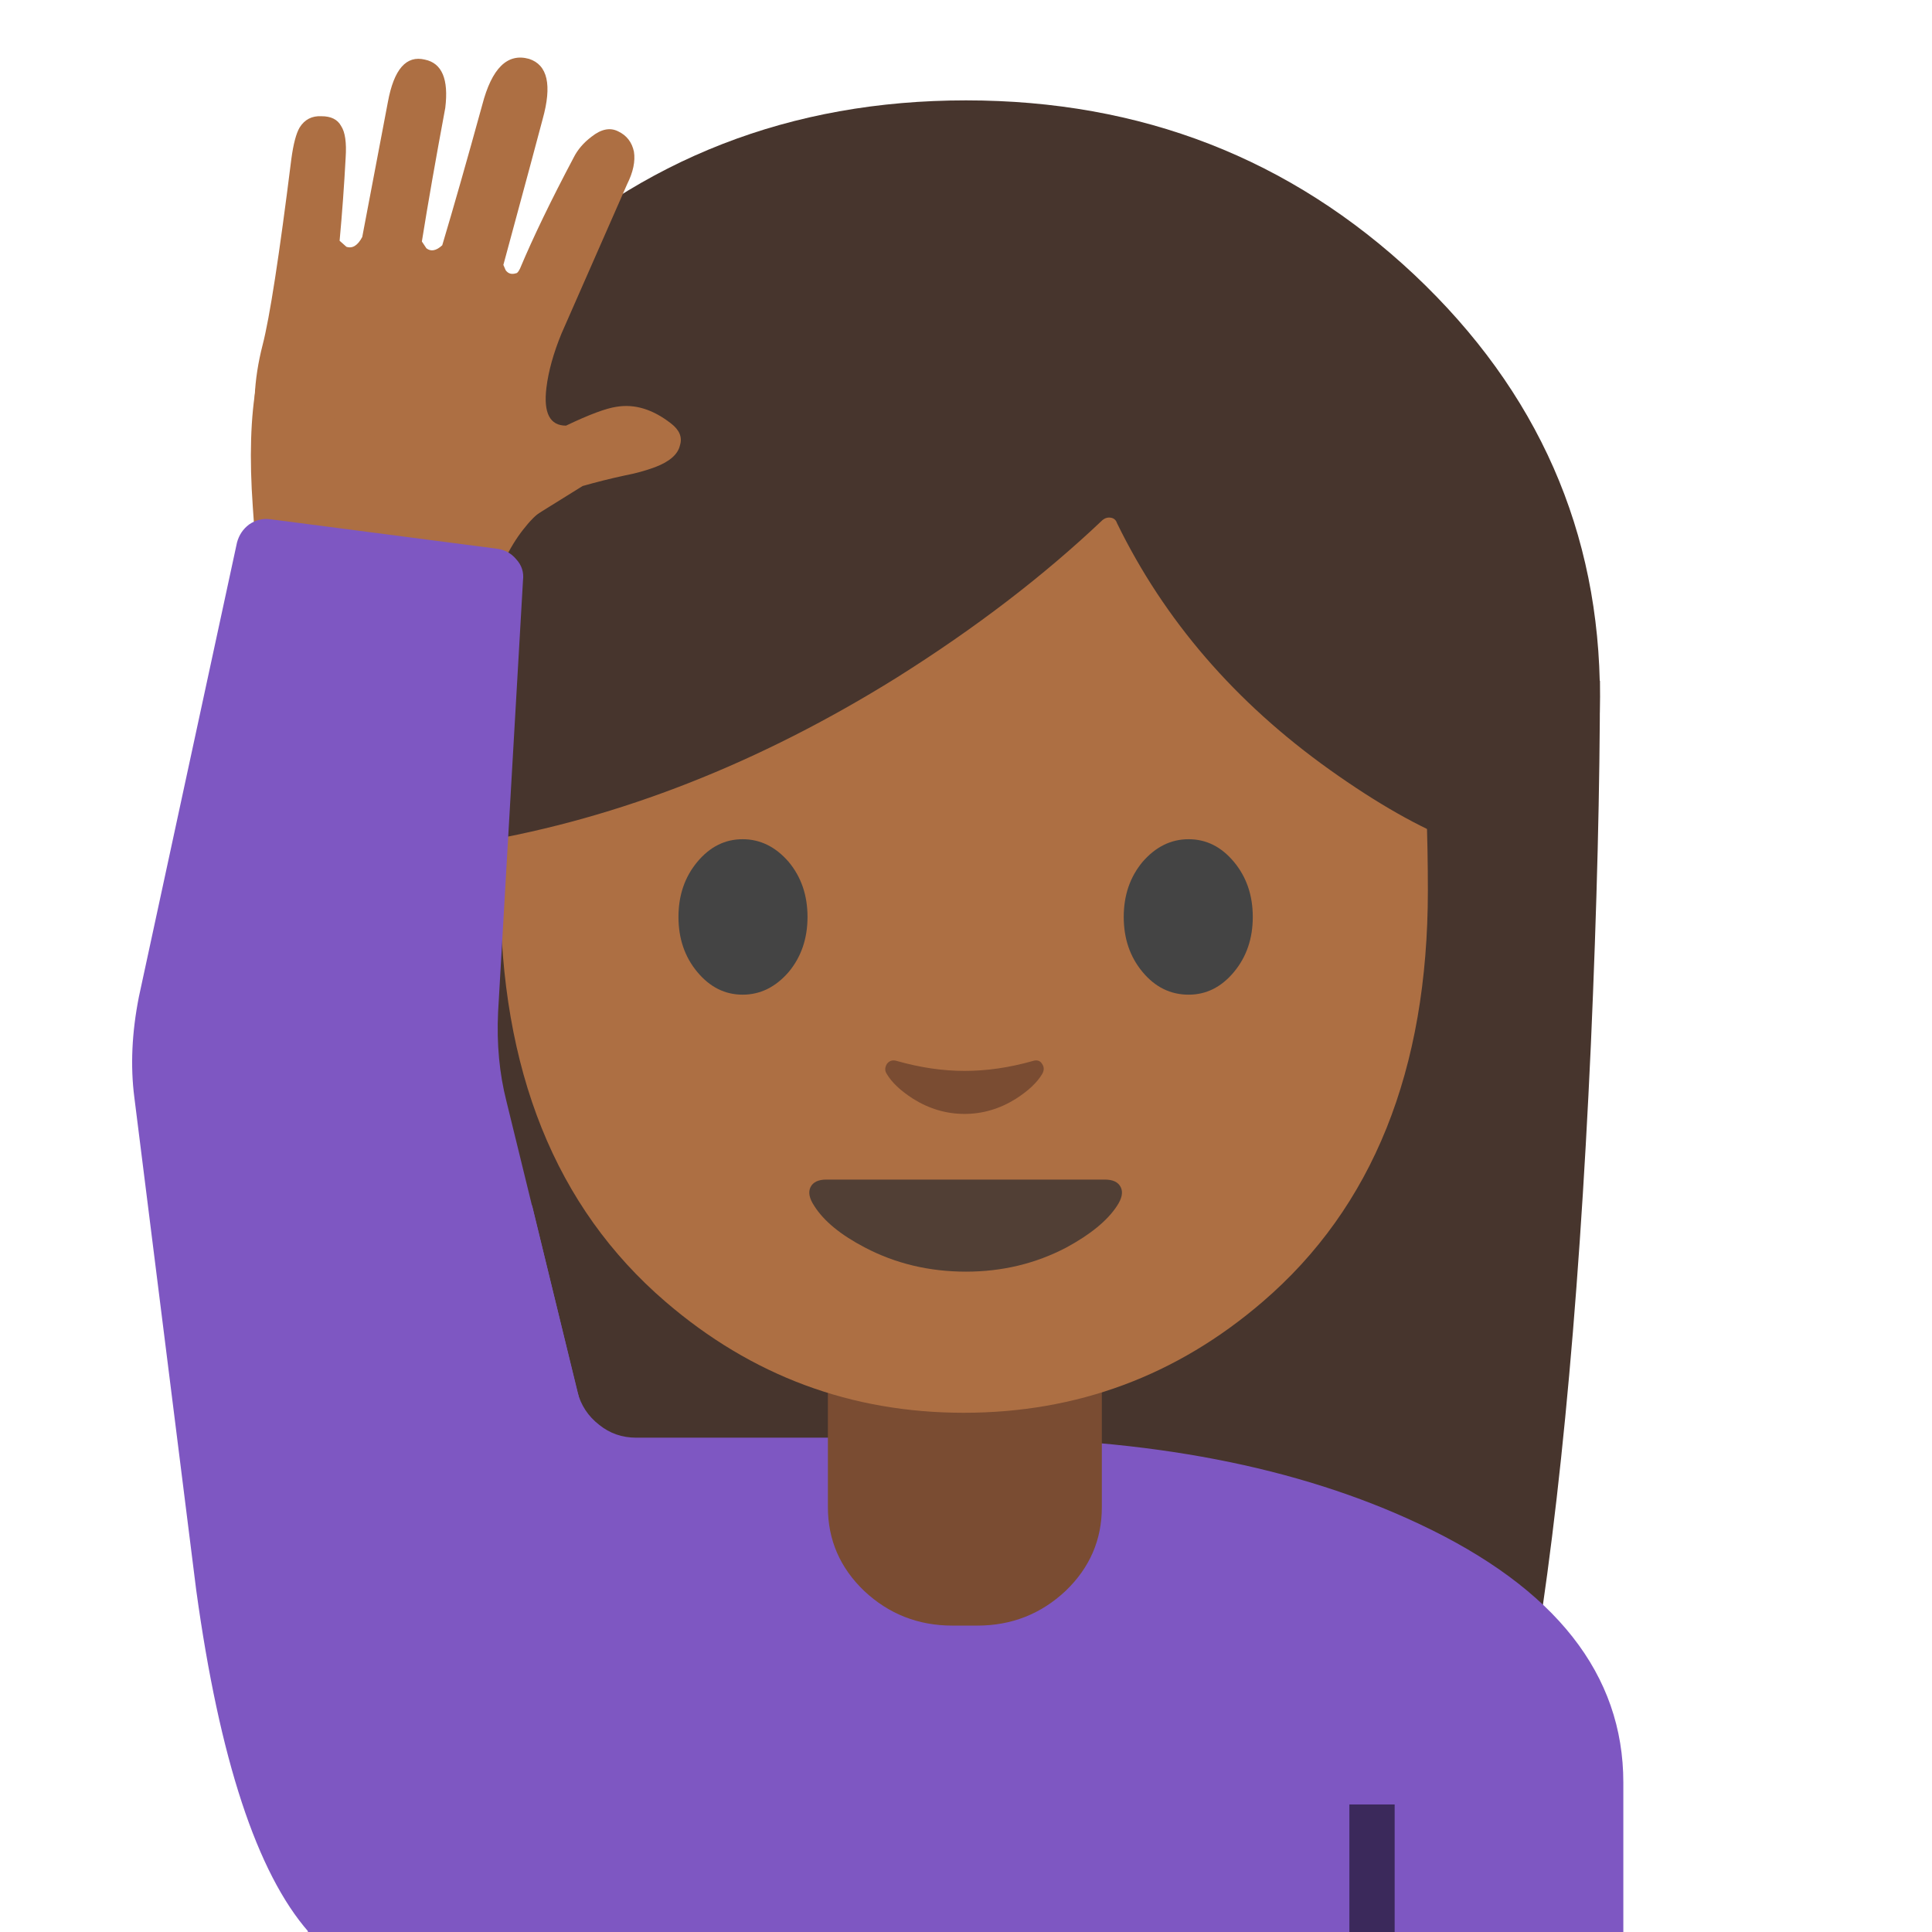
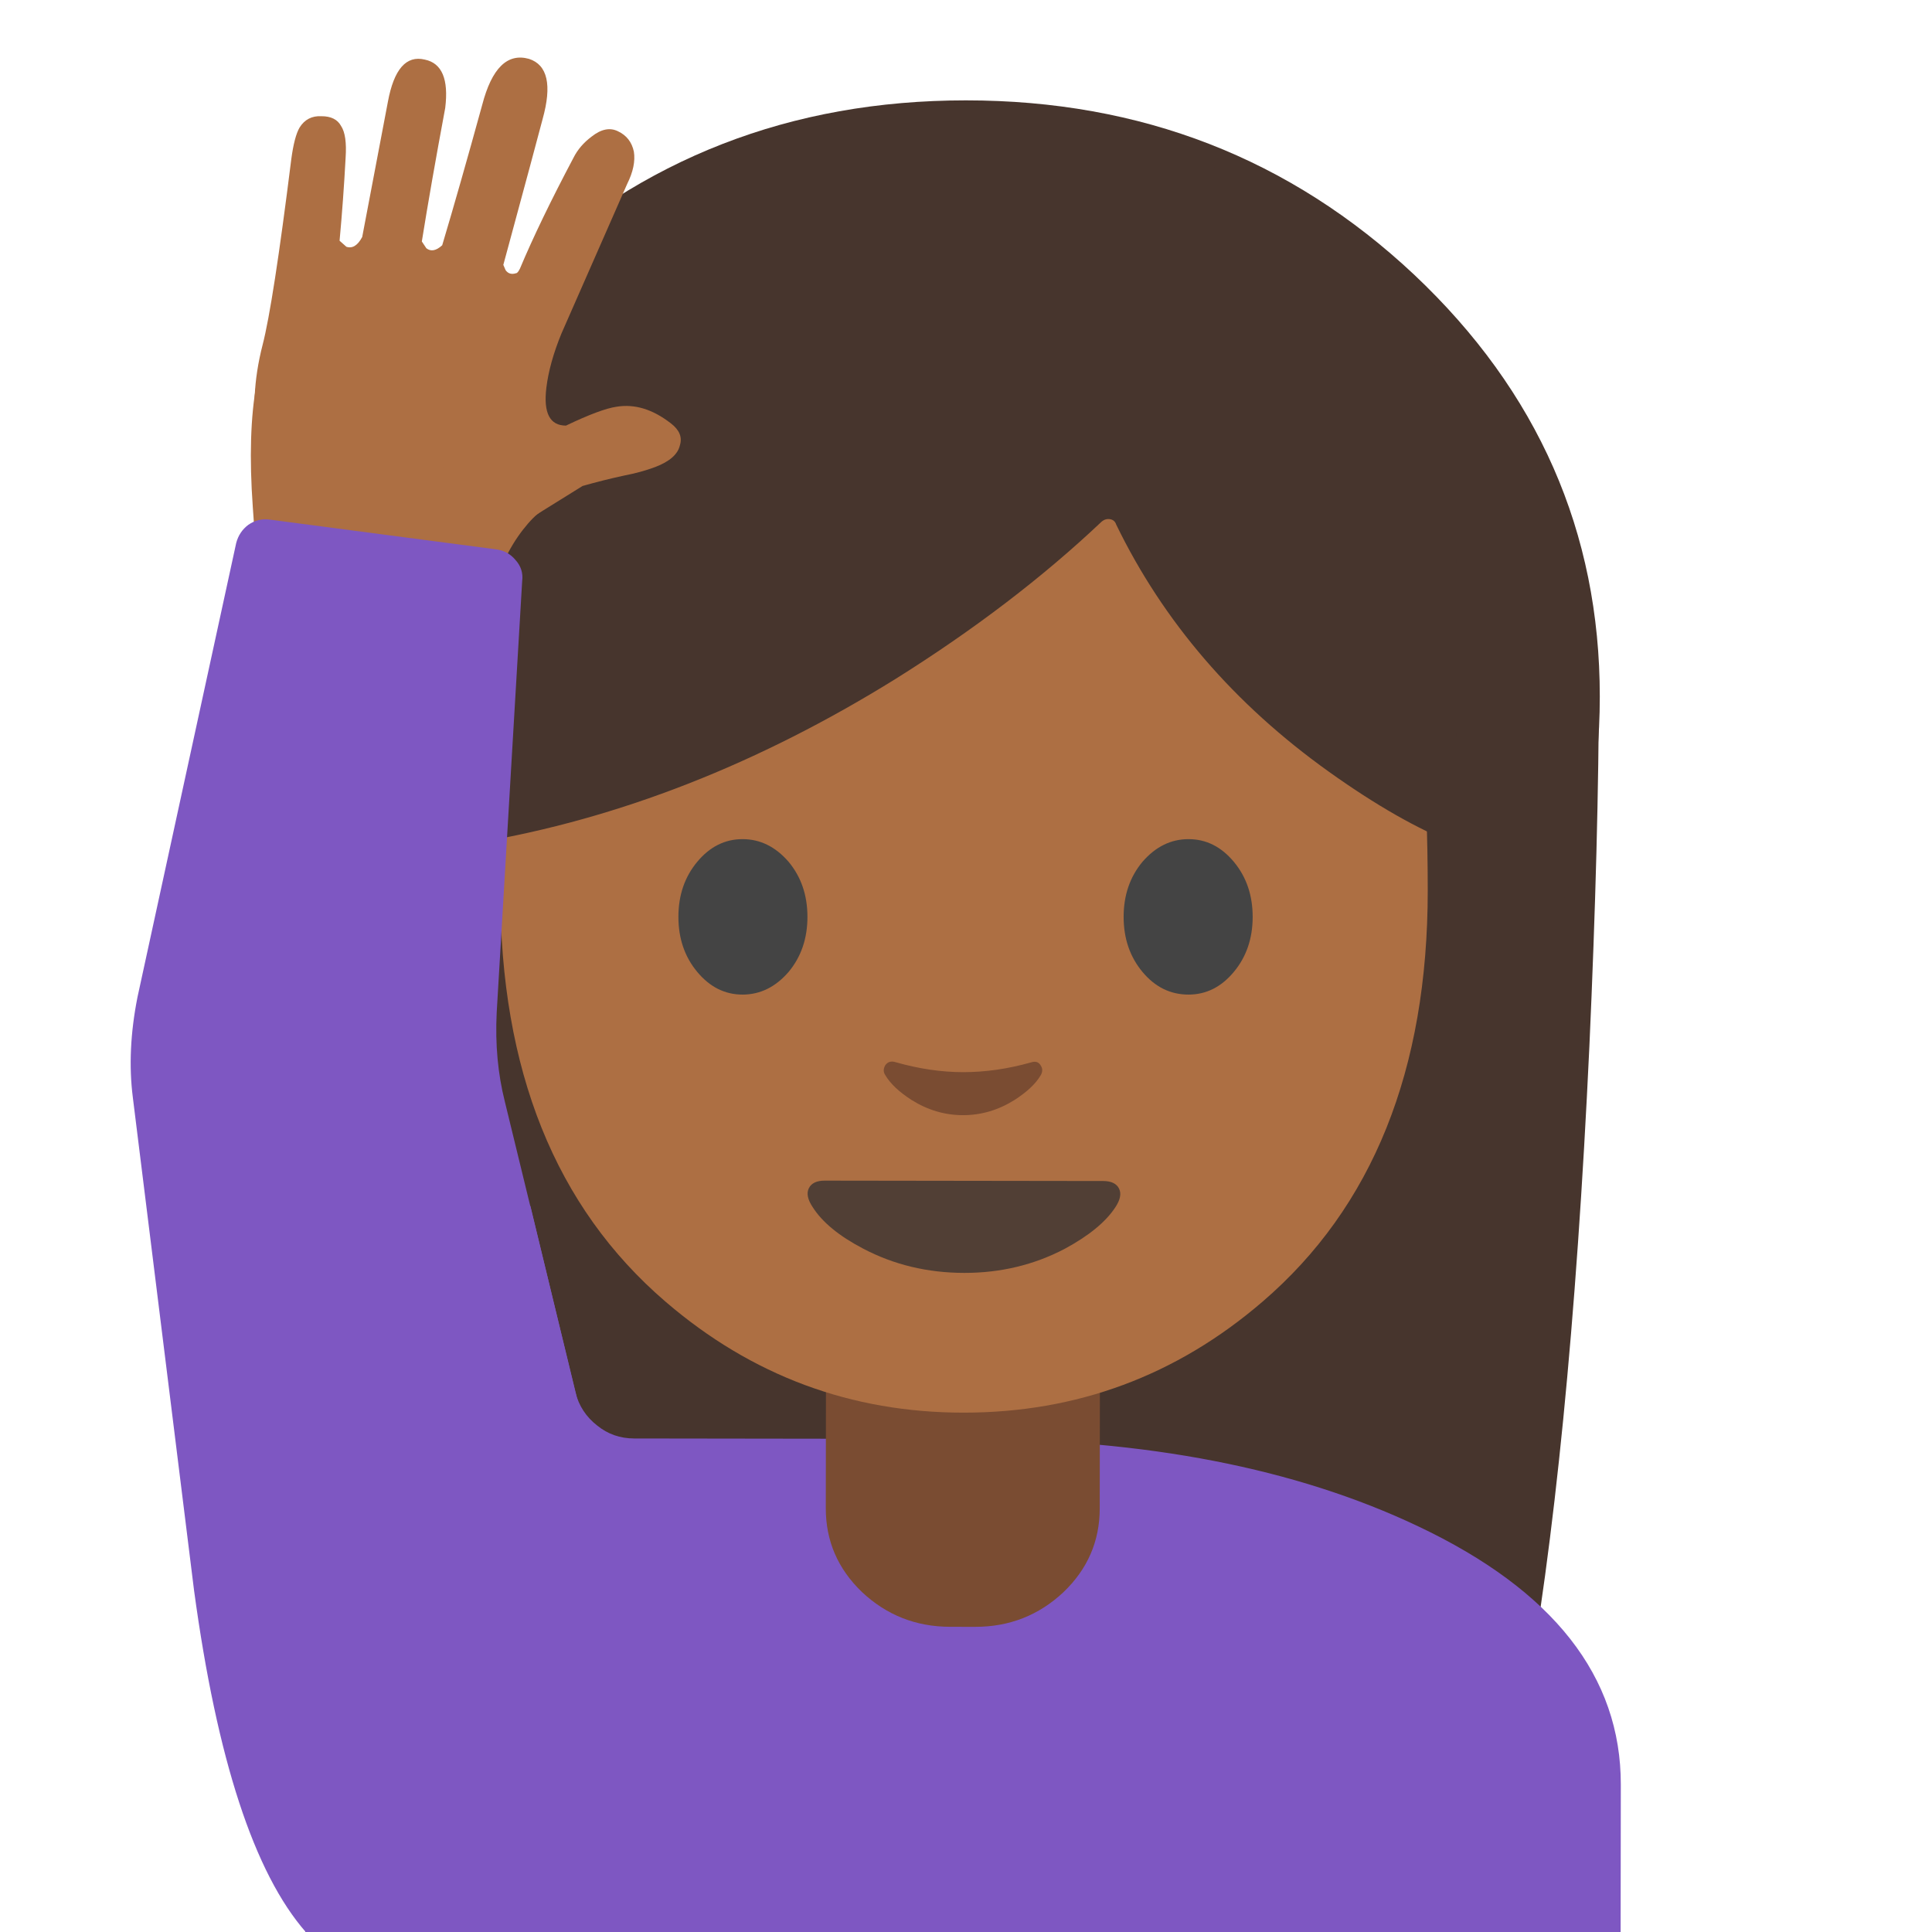
- <svg xmlns="http://www.w3.org/2000/svg" xmlns:xlink="http://www.w3.org/1999/xlink" preserveAspectRatio="none" viewBox="0 0 128 128">
+ <svg xmlns="http://www.w3.org/2000/svg" xmlns:xlink="http://www.w3.org/1999/xlink" preserveAspectRatio="none" viewBox="0 0 72 72">
  <defs>
    <path id="a" fill="#47352D" d="M105.4 69.2q.6-13.7.6-24.1l-84 .3q0 11.45.8 25.7 1.65 28.5 5.7 42.45l72.6-.3q3.05-16.65 4.3-44.05z" />
    <path id="b" fill="#47352D" d="M106 46.15q0-16.35-12.3-27.95Q81.4 6.65 64 6.65T34.3 18.2Q22 29.75 22 46.15 22 62.5 34.3 74.1 46.6 85.65 64 85.65q17.35 0 29.7-11.55Q106 62.5 106 46.15z" />
-     <path id="c" fill="#7E57C2" d="M20.4 118.1v9.9h87.15v-9.9q0-10.75-13.45-17.1-12.15-5.75-29.8-5.75-18.05.05-30.1 5.45-13.8 6.15-13.8 17.4z" />
-     <path id="d" fill="#7E57C2" d="M38.25 92.2l-3-12.35-9.15 15.4v13.55h38.2V95.25H42.15q-1.4 0-2.45-.85-1.1-.85-1.45-2.2z" />
-     <path id="e" fill="#020202" fill-opacity=".537" d="M3 0H0v8.45h3V0z" />
-     <path id="f" fill="#7A4C32" d="M73 90.25H54.85v9.6q0 3.25 2.4 5.55 2.45 2.3 5.85 2.3h1.65q3.4 0 5.85-2.3 2.4-2.3 2.4-5.55v-9.6z" />
-     <path id="g" fill="#AD6F43" d="M83.65 86.25Q94.6 76.85 94.6 59q0-21.85-6.25-32.65Q81 13.6 63.85 13.6t-24.5 12.75q-6.2 10.8-6.2 32.65 0 17.85 10.95 27.25 8.55 7.35 19.75 7.35 11.25 0 19.8-7.35z" />
-     <path id="h" fill="#513F35" d="M54.75 78.15q-.8 0-1.05.5t.25 1.25q.95 1.5 3.35 2.75 3.05 1.6 6.7 1.6 3.6 0 6.65-1.6 2.4-1.3 3.35-2.75.5-.75.25-1.25t-1.05-.5H54.75z" />
-     <path id="i" fill="#7A4C32" d="M69.05 70.5q-.2-.35-.65-.2-2.3.65-4.5.65-2.15 0-4.45-.65-.45-.15-.7.2-.2.35 0 .65.5.85 1.75 1.65 1.6 1 3.4 1 1.8 0 3.4-1 1.25-.8 1.75-1.65.2-.35 0-.65z" />
-     <path id="j" fill="#47352D" d="M96.55 26.6q-2.4-4.85-7.65-9.7-10.5-9.7-24.8-9.7t-24.8 9.5q-5.25 4.7-7.65 9.45V55.8q14.1-2.4 27.75-10.9 7.8-4.9 13.65-10.45.25-.2.55-.15.3.05.4.35Q78.7 44.3 88.1 51q4.7 3.35 8.45 4.8V26.6z" />
-     <path id="k" fill="#AD6F43" d="M44.45 28.05q-1.8-1.4-3.6-1.1-1.05.15-3.35 1.25-1.6 0-1.3-2.5.2-1.65 1-3.6l4.35-9.9q.6-1.2.45-2.15-.2-.95-1.05-1.35-.8-.4-1.75.35-.8.6-1.2 1.4-2.25 4.25-3.55 7.35-.15.3-.25.3-.45.15-.7-.2l-.15-.35q2.25-8.3 2.6-9.65.95-3.4-.9-4-2.15-.6-3.1 3.05-1.5 5.45-2.65 9.3-.6.55-1.05.2l-.3-.45q.6-3.75 1.55-8.85.35-2.85-1.35-3.2-1.85-.45-2.45 2.8L24 15.7q-.45.85-1.05.65l-.45-.4q.25-2.7.4-5.5.1-1.5-.3-2.1-.35-.65-1.3-.65-.95-.05-1.45.75-.35.6-.55 2.1-1.2 9.6-1.9 12.3-.9 3.5-.3 6.65.5 3.05 2.1 4.35 2.3 1.85 5.4 2.65 3.25.8 6.45.1 1.05-.25 3.85-2.1.15-.1 3.7-2.3 1.4-.4 2.8-.7 1.05-.2 2-.55 1.45-.55 1.65-1.45.25-.8-.6-1.45z" />
-     <path id="l" fill="#AD6F43" d="M34.65 35.1q.7-.9 1.25-1.25L17 25.4q-.6 3.3-.25 8.2.15 2.5.45 4.3l15.35 1.65q.7-2.65 2.1-4.45z" />
-     <path id="m" fill="#7E57C2" d="M16.5 34.75q-.6.45-.8 1.2l-6.5 30.1q-.7 3.55-.3 6.65l4.1 32.65q2.31 16.79 7.45 22.65h23l-4.5-33-5.4-22.05q-.7-2.75-.55-5.9l1.65-28.6q.1-.8-.45-1.4-.5-.6-1.3-.7l-15-1.95q-.75-.1-1.4.35z" />
-     <path id="n" fill="#444" d="M52.25 64.4q1.25-1.5 1.25-3.65t-1.25-3.65q-1.3-1.5-3.05-1.5-1.75 0-3 1.5t-1.25 3.65q0 2.15 1.25 3.65t3 1.5q1.75 0 3.05-1.5z" />
-     <path id="o" fill="#444" d="M81.75 64.4Q83 62.9 83 60.75t-1.25-3.65q-1.25-1.5-3-1.5t-3.05 1.5q-1.25 1.5-1.25 3.65t1.25 3.65q1.25 1.5 3.05 1.5 1.75 0 3-1.5z" />
+     <path id="c" fill="#7E57C2" d="M34.2 100.7q-13.8 6.15-13.8 17.4v9.9h87.15v-9.9q0-10.75-13.45-17.1-12.15-5.75-29.8-5.75-18.05.05-30.1 5.45z" />
+     <path id="d" fill="#7E57C2" d="M39.7 94.4q-1.1-.85-1.45-2.2l-3-12.35-9.15 15.4v13.55h38.2V95.25H42.15q-1.4 0-2.45-.85z" />
+     <path id="e" fill="#7A4C32" d="M73 90.25H54.85v9.6q0 3.25 2.4 5.55 2.45 2.3 5.85 2.3h1.65q3.4 0 5.85-2.3 2.4-2.3 2.4-5.55v-9.6z" />
+     <path id="f" fill="#AD6F43" d="M83.65 86.25Q94.6 76.85 94.6 59q0-21.85-6.25-32.65Q81 13.6 63.85 13.6t-24.5 12.75q-6.2 10.8-6.2 32.65 0 17.85 10.95 27.25 8.55 7.35 19.75 7.35 11.25 0 19.8-7.35z" />
+     <path id="g" fill="#513F35" d="M54.75 78.15q-.8 0-1.05.5t.25 1.25q.95 1.5 3.35 2.75 3.05 1.6 6.7 1.6 3.6 0 6.65-1.6 2.4-1.3 3.35-2.75.5-.75.25-1.25t-1.05-.5H54.75z" />
+     <path id="h" fill="#7A4C32" d="M69.05 70.5q-.2-.35-.65-.2-2.3.65-4.5.65-2.15 0-4.45-.65-.45-.15-.7.2-.2.35 0 .65.5.85 1.75 1.65 1.6 1 3.4 1 1.8 0 3.4-1 1.25-.8 1.75-1.65.2-.35 0-.65z" />
+     <path id="i" fill="#47352D" d="M96.55 26.6q-2.4-4.85-7.65-9.7-10.5-9.7-24.8-9.7t-24.8 9.5q-5.25 4.7-7.65 9.45V55.8q14.1-2.4 27.75-10.9 7.8-4.9 13.65-10.45.25-.2.55-.15.3.05.4.35Q78.7 44.3 88.1 51q4.7 3.35 8.45 4.8V26.6z" />
+     <path id="j" fill="#AD6F43" d="M45.05 29.5q.25-.8-.6-1.45-1.8-1.4-3.6-1.1-1.05.15-3.35 1.25-1.6 0-1.3-2.5.2-1.65 1-3.6l4.35-9.9q.6-1.2.45-2.15-.2-.95-1.05-1.35-.8-.4-1.75.35-.8.6-1.2 1.4-2.25 4.25-3.55 7.35-.15.3-.25.3-.45.15-.7-.2l-.15-.35q2.25-8.3 2.6-9.65.95-3.4-.9-4-2.15-.6-3.1 3.05-1.5 5.45-2.65 9.3-.6.55-1.05.2l-.3-.45q.6-3.75 1.55-8.85.35-2.85-1.35-3.2-1.85-.45-2.45 2.8L24 15.7q-.45.85-1.05.65l-.45-.4q.25-2.7.4-5.5.1-1.5-.3-2.1-.35-.65-1.3-.65-.95-.05-1.45.75-.35.6-.55 2.1-1.2 9.6-1.9 12.3-.9 3.5-.3 6.65.5 3.05 2.1 4.35 2.3 1.85 5.4 2.65 3.25.8 6.45.1 1.05-.25 3.85-2.1.15-.1 3.7-2.3 1.4-.4 2.8-.7 1.05-.2 2-.55 1.45-.55 1.65-1.45z" />
+     <path id="k" fill="#AD6F43" d="M35.9 33.85L17 25.4q-.6 3.3-.25 8.2.15 2.5.45 4.3l15.35 1.65q.7-2.65 2.1-4.45.7-.9 1.25-1.25z" />
+     <path id="l" fill="#7E57C2" d="M16.5 34.75q-.6.45-.8 1.2l-6.5 30.1q-.7 3.55-.3 6.65l4.1 32.65q2.3 16.8 7.45 22.65H43.5l-4.55-33-5.4-22.05q-.7-2.75-.55-5.9l1.65-28.6q.1-.8-.45-1.4-.5-.6-1.3-.7l-15-1.95q-.75-.1-1.4.35z" />
+     <path id="m" fill="#444" d="M53.5 60.75q0-2.15-1.25-3.65-1.3-1.5-3.05-1.5-1.75 0-3 1.5t-1.25 3.65q0 2.15 1.25 3.65t3 1.5q1.75 0 3.05-1.5 1.25-1.5 1.25-3.65z" />
+     <path id="n" fill="#444" d="M83 60.75q0-2.15-1.25-3.65t-3-1.5q-1.75 0-3.05 1.5-1.25 1.5-1.25 3.65t1.25 3.65q1.25 1.5 3.05 1.5 1.75 0 3-1.5T83 60.75z" />
  </defs>
-   <use xlink:href="#a" />
-   <use xlink:href="#b" />
-   <use xlink:href="#c" />
-   <use xlink:href="#d" />
-   <use transform="translate(89.4 119.55)" xlink:href="#e" />
-   <use xlink:href="#f" />
-   <use xlink:href="#g" />
-   <use xlink:href="#h" />
-   <use xlink:href="#i" />
-   <use xlink:href="#j" />
-   <use xlink:href="#k" />
-   <use xlink:href="#l" />
-   <use xlink:href="#m" />
-   <use xlink:href="#n" />
-   <use xlink:href="#o" />
+   <use transform="rotate(.078) scale(.56247)" xlink:href="#a" />
+   <use transform="scale(.56245)" xlink:href="#b" />
+   <use transform="rotate(.078) scale(.56247)" xlink:href="#c" />
+   <use transform="rotate(.078) scale(.56247)" xlink:href="#d" />
+   <use transform="rotate(.078) scale(.56247)" xlink:href="#e" />
+   <use transform="scale(.56245)" xlink:href="#f" />
+   <use transform="rotate(.078) scale(.56247)" xlink:href="#g" />
+   <use transform="rotate(.078) scale(.56247)" xlink:href="#h" />
+   <use transform="rotate(.078) scale(.56247)" xlink:href="#i" />
+   <use transform="scale(.56245)" xlink:href="#j" />
+   <use transform="scale(.56245)" xlink:href="#k" />
+   <use transform="rotate(.078) scale(.56247)" xlink:href="#l" />
+   <use transform="scale(.56245)" xlink:href="#m" />
+   <use transform="scale(.56245)" xlink:href="#n" />
</svg>
